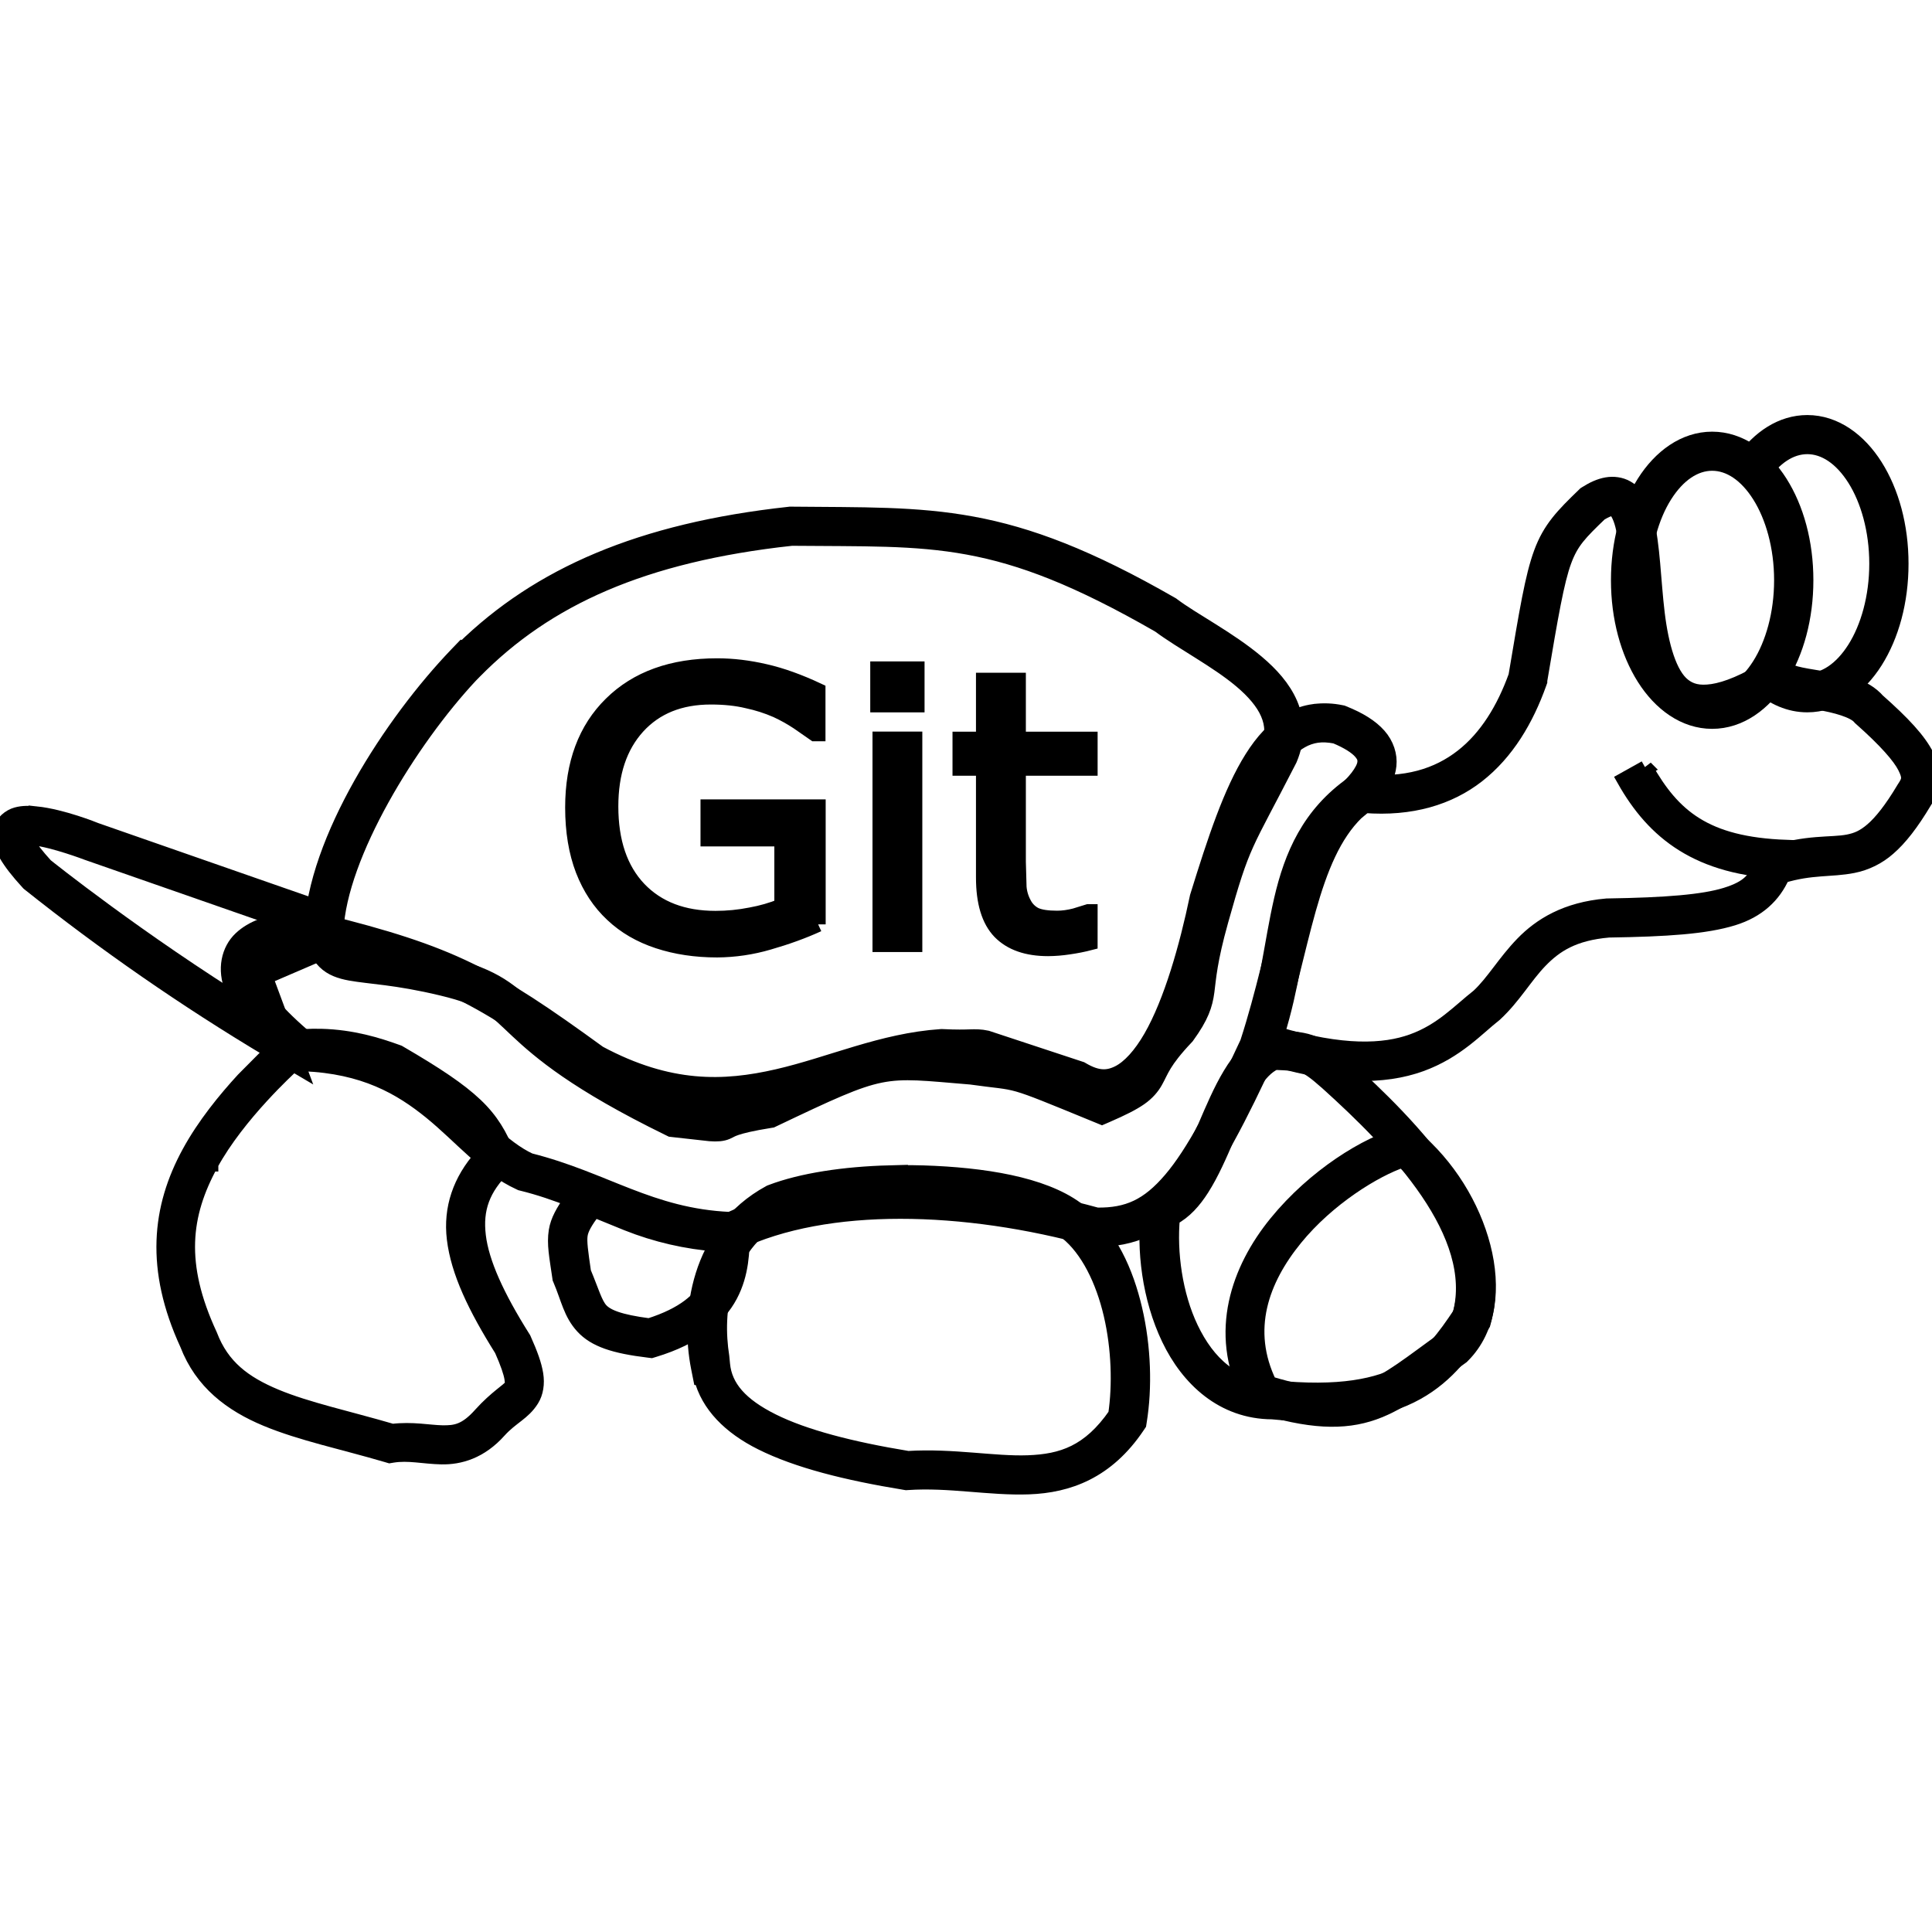
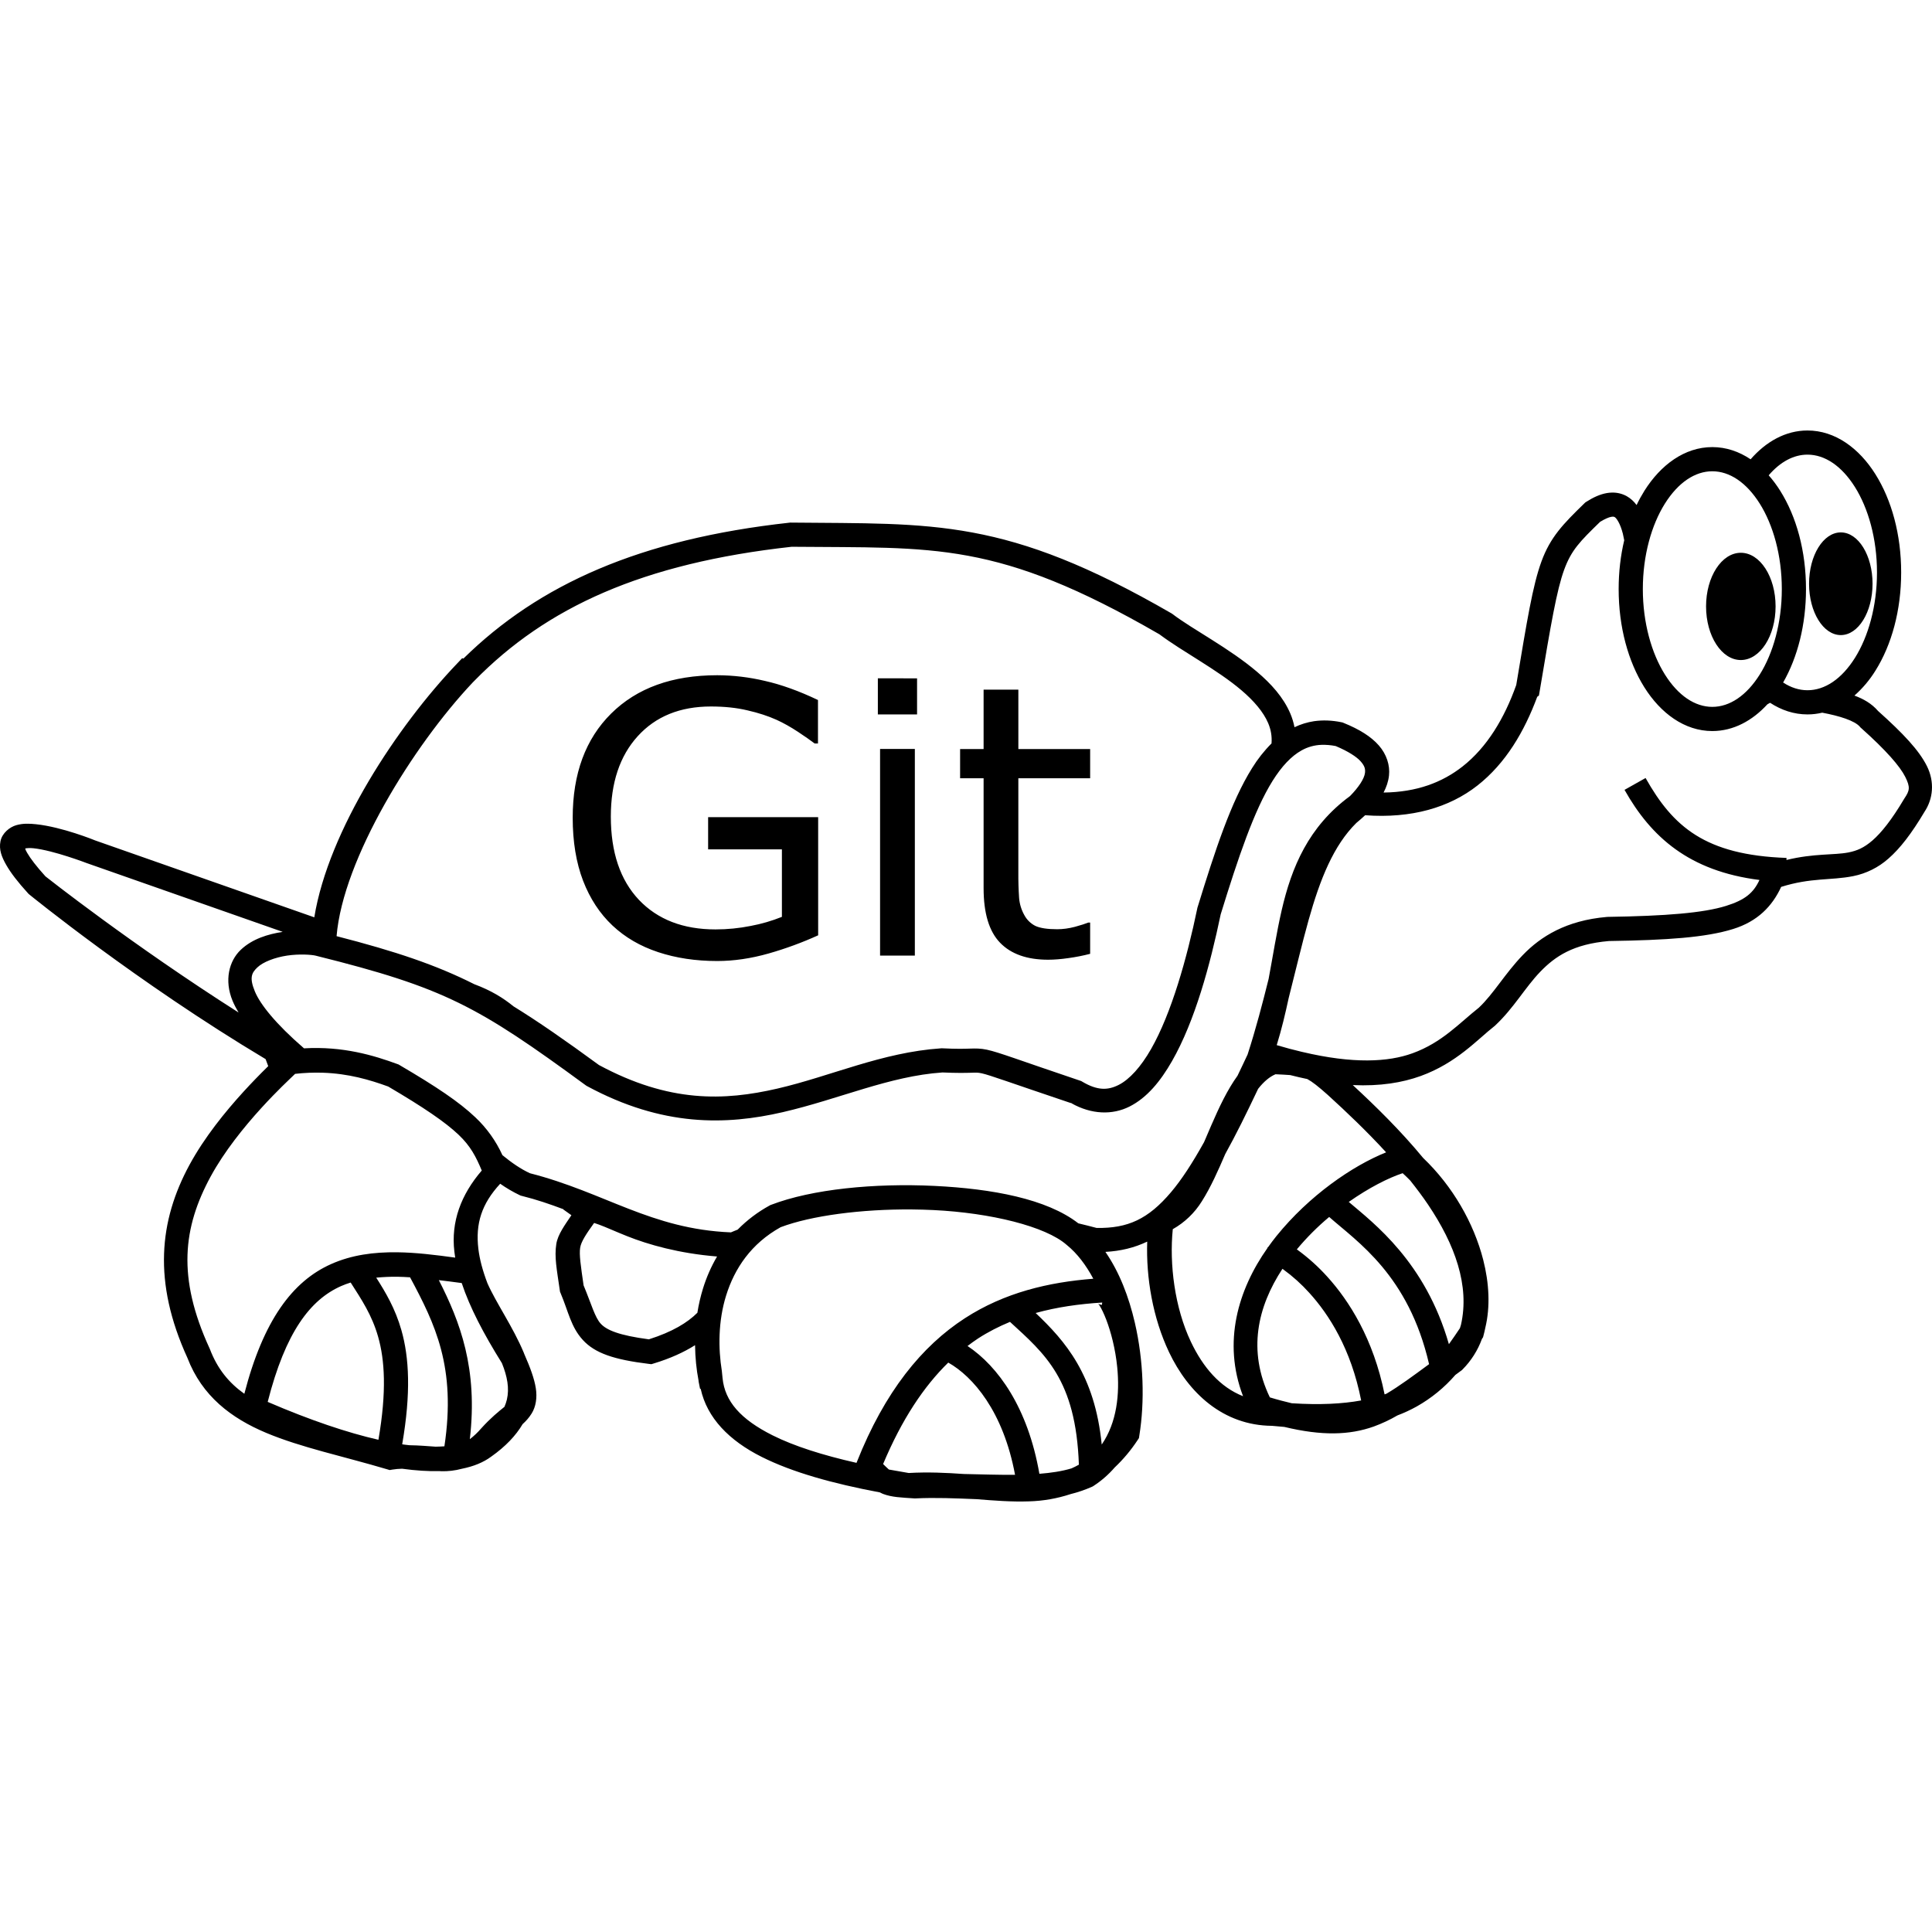
- <svg xmlns="http://www.w3.org/2000/svg" viewBox="0 0 128 128" stroke="#000">
-   <g fill-rule="evenodd">
-     <path d="M2.387 53.923c-.442-.046-.864-.059-1.296.06s-.946.512-1.056 1.061.079 1.031.384 1.56.768 1.127 1.442 1.861l.039.042.044.037a144.82 144.82 0 0015.908 11.014l1.941 1.145-.782-2.105-1.437-3.868 4.119-1.772.355-2.478-15.699-5.475-.029-.011h0c-.051-.021-2.185-.89-3.933-1.073zm-.167 1.583c1.333.139 3.54.98 3.54.98l.015.006 14.505 5.059-.044.303-4.686 2.017 1.141 3.07c-7.552-4.674-13.595-9.519-13.673-9.583-.602-.66-1.002-1.186-1.207-1.543-.137-.238-.118-.243-.132-.301a2.12 2.12 0 01.542-.008z" />
-     <path d="M52.347 34.067l-.048.006c-9.871 1.075-16.596 4.028-21.6 8.915l-.052-.021-.375.39c-4.31 4.491-9.412 12.312-9.627 18.325l-.003.099.021.096c.164.763.39 1.371.847 1.827s1.053.649 1.692.766c1.279.234 3.021.265 6.06.994 3 .719 3.477 1.377 5 2.802s3.9 3.481 10.068 6.494l.124.061.136.016 2.447.272c.467.037.83.008 1.103-.11s.285-.164.639-.283 1.01-.287 2.234-.482l.114-.018.105-.05c7.492-3.57 7.082-3.305 13.085-2.812 3.487.494 2.103-.045 8.376 2.529l.314.129.312-.135c1.047-.455 1.709-.789 2.201-1.13s.81-.73 1.016-1.094c.412-.729.508-1.302 2.049-2.932l.036-.038.031-.042c.935-1.29 1.188-2.05 1.307-2.959s.179-2.014.916-4.652v-.001c1.499-5.348 1.534-4.801 4.548-10.688l.013-.026.011-.026c.549-1.295.496-2.571.034-3.648s-1.278-1.967-2.207-2.752c-1.859-1.57-4.247-2.781-5.589-3.793l-.039-.03-.044-.025c-11.003-6.325-15.736-5.877-25.209-5.974zm.086 1.593c9.49.095 13.583-.441 24.369 5.76 1.558 1.158 3.818 2.316 5.437 3.683.822.694 1.456 1.427 1.771 2.162s.361 1.458-.034 2.398c-2.962 5.781-3.138 5.575-4.642 10.941v.001c-.763 2.732-.854 4.065-.961 4.872s-.158 1.043-1.012 2.223c-1.601 1.711-1.96 2.717-2.219 3.175-.131.232-.207.339-.537.569-.283.196-.888.493-1.649.837-5.667-2.321-5.103-2.026-8.448-2.504l-.024-.004-.024-.002c-5.955-.488-6.418-.608-13.836 2.924-1.152.19-1.901.363-2.356.515-.481.161-.75.325-.765.331s.054.014-.338-.017c-.368-.029-1.107-.118-2.243-.25-5.956-2.922-8.089-4.787-9.563-6.165-1.484-1.388-2.511-2.421-5.722-3.19-3.165-.759-5.124-.824-6.145-1.011-.511-.093-.716-.192-.847-.324-.122-.122-.259-.397-.387-.937.231-5.016 4.905-12.611 8.916-16.901l.269-.274c4.756-4.828 11.126-7.731 20.99-8.811z" />
-     <path d="M87.053 47.143c-.575.08-1.118.26-1.615.536-.994.551-1.794 1.44-2.492 2.552-1.398 2.223-2.44 5.391-3.609 9.16l-.011.036-.007.037c-.685 3.281-1.712 6.913-3.064 9.263-.676 1.175-1.429 2.002-2.147 2.362s-1.402.378-2.408-.212l-.072-.042-.079-.026-6.165-2.035c-.419-.091-.75-.088-1.123-.076s-.862.029-1.829-.019l-.047-.002-.047.003c-3.903.263-7.306 1.842-10.842 2.653-3.529.81-7.158.941-11.812-1.554-7.126-5.181-9.781-6.616-18.332-8.73-.672-.177-1.571-.193-2.562-.046s-2.052.455-2.835 1.193-1.101 2.014-.546 3.35 1.82 2.84 4.125 4.739l.294.243.277-.055c4.016.161 6.44 1.558 8.459 3.202 2.031 1.655 3.599 3.629 5.875 4.673l.069.032.074.018c4.743 1.167 7.982 3.788 13.87 3.999l.197.007.178-.084c5.945-2.839 15.061-2.6 23.552-.248l.097.027.101.002c2.477.051 4.486-.892 6.213-2.912s3.29-5.071 5.34-9.488l.019-.043.015-.045c1.11-3.405 1.752-6.635 2.524-9.371s1.673-4.943 3.178-6.412l-.055.049c1.038-.841 2.06-1.828 2.206-3.165.073-.668-.158-1.396-.674-1.978s-1.278-1.056-2.339-1.481l-.067-.027-.071-.014a5.355 5.355 0 00-1.811-.07zm.223 1.566c.361-.049.759-.025 1.204.06.861.356 1.397.723 1.661 1.02.273.308.311.502.284.755-.055.506-.711 1.362-1.626 2.102l-.029.023-.026.025c-1.842 1.797-2.801 4.293-3.598 7.119-.793 2.813-1.427 5.988-2.492 9.266-2.024 4.359-3.577 7.315-5.084 9.079-1.497 1.752-2.842 2.376-4.897 2.347-8.607-2.361-17.812-2.706-24.307.289-5.281-.233-8.302-2.647-13.273-3.901-1.796-.831-3.338-2.675-5.515-4.449-2.128-1.734-4.944-3.306-9.18-3.533-2.066-1.732-3.145-3.09-3.512-3.973-.379-.911-.214-1.228.168-1.588s1.169-.655 1.969-.774 1.64-.063 1.915.01l.006.001.006.002c8.509 2.103 10.698 3.316 17.849 8.518l.044.032.048.025c5.005 2.692 9.214 2.578 12.962 1.718 3.743-.859 7.059-2.374 10.576-2.614a22.85 22.85 0 001.88.02c.369-.012.458-.019.729.04.543.118 1.835.598 5.998 1.989l-.151-.069c1.357.795 2.782.843 3.942.261s2.054-1.667 2.816-2.993c1.514-2.633 2.521-6.319 3.222-9.656v-.002c1.163-3.749 2.218-6.847 3.436-8.784.609-.969 1.247-1.634 1.915-2.005a2.98 2.98 0 011.057-.36z" />
-     <path d="M21.285 68.661a13.77 13.77 0 00-2.184.117l.106.789-.566-.555-2.508 2.524c-1.204 1.311-2.582 2.992-3.579 4.82-2.004 3.665-2.441 7.697-.139 12.7.967 2.519 2.905 3.976 5.229 4.943s5.075 1.53 7.995 2.389l.176.052.182-.03c1.07-.176 2.068.086 3.257.109s2.567-.351 3.817-1.758l-.006.006c.824-.907 1.594-1.149 2.153-2.046.28-.448.376-1.046.275-1.673s-.358-1.338-.791-2.305l-.023-.052-.03-.047c-1.733-2.752-2.745-4.976-2.959-6.761s.263-3.15 1.726-4.586l.374-.368-.191-.488c-.471-1.2-1.048-2.215-2.112-3.222s-2.582-2.023-5.022-3.445l-.062-.036-.068-.025c-1.329-.482-2.998-.998-5.052-1.053zm-.039 1.588c1.78.044 3.217.485 4.475.938 2.354 1.375 3.776 2.344 4.664 3.185.77.729 1.161 1.396 1.53 2.247-1.425 1.6-2.053 3.44-1.812 5.453.261 2.182 1.389 4.54 3.148 7.344.396.89.603 1.511.664 1.885s.021.46-.055.583c-.153.245-.973.709-1.981 1.818l-.002.003-.003.004c-1 1.125-1.665 1.238-2.586 1.22-.862-.017-1.972-.255-3.295-.095-2.954-.864-5.646-1.436-7.728-2.303-2.108-.878-3.562-1.977-4.354-4.048l-.01-.025-.011-.024c-2.166-4.679-1.76-7.964.074-11.319h.001v-.001c.897-1.645 2.202-3.25 3.355-4.506 1.054-1.148 1.837-1.861 2.254-2.267a12.79 12.79 0 011.676-.093zm18.173 8.309a1.53 1.53 0 00-.892.14l-1.011.486.331.33c-.516.73-.884 1.358-.992 2.041-.137.865.033 1.675.232 3.047l.014.101.04.094c.522 1.228.677 2.218 1.476 3.084s2.057 1.294 4.369 1.571l.167.021.162-.049c2.737-.827 4.279-2.142 5.055-3.601s.789-2.963.812-4.109l.016-.784-.789-.027c-2.77-.096-4.786-.752-6.274-1.342l-1.892-.77c-.271-.098-.543-.197-.826-.234zm-.087 1.608c.004.018.031.001.366.122l1.847.753a20.236 20.236 0 005.991 1.382c-.042.911-.136 1.825-.579 2.658-.549 1.031-1.616 2.023-3.944 2.761-2.014-.26-2.824-.61-3.214-1.034s-.602-1.237-1.139-2.52c-.192-1.321-.296-2.027-.223-2.484.066-.416.325-.866.895-1.637z" />
-     <path d="M58.923 77.706c-2.972.08-5.809.502-7.839 1.278l-.05.019-.046.025c-2.367 1.286-3.747 3.333-4.412 5.458s-.652 4.334-.294 6.133l.128.642h.056c.466 1.828 1.897 3.273 3.995 4.319 2.375 1.183 5.595 1.996 9.488 2.632l.092.015.092-.006c2.77-.188 5.439.379 8.035.284s5.163-1.007 7.185-4.019l.097-.144.027-.171c.363-2.229.287-4.917-.299-7.43s-1.668-4.865-3.484-6.33c-2.036-1.767-5.806-2.478-9.78-2.671a39.863 39.863 0 00-2.993-.032zm.04 1.598a36.27 36.27 0 012.875.024c3.813.185 7.432 1.078 8.817 2.289l.013.011.013.011c1.394 1.122 2.404 3.163 2.939 5.46.519 2.228.59 4.667.298 6.629-1.746 2.519-3.548 3.105-5.807 3.187-2.27.082-4.961-.465-7.953-.284-3.788-.621-6.877-1.426-8.98-2.473-2.113-1.053-3.163-2.241-3.31-3.768l-.049-.506c-.236-1.489-.235-3.259.286-4.924.564-1.8 1.662-3.43 3.608-4.504 1.733-.652 4.418-1.063 7.251-1.15zm25.212-10.54l-.149.053c-1.111.397-1.877 1.321-2.513 2.376s-1.155 2.287-1.669 3.483l-1.578 3.22c-.553.866-1.119 1.388-1.684 1.538l.205.76-.687-.084c-.33 2.662.068 5.896 1.347 8.572s3.576 4.836 6.84 4.852c4.516.454 7.47-.112 9.566-1.273 2.109-1.168 3.276-2.89 4.322-4.453l.071-.107.034-.124c.906-3.292-.375-6.588-2.348-9.497s-4.676-5.505-6.893-7.508l-.003-.002-.003-.002c-.896-.796-1.49-1.256-2.212-1.504s-1.405-.244-2.489-.292zm.296 1.618c.89.04 1.476.064 1.83.185.395.135.808.423 1.666 1.186 2.184 1.973 4.8 4.505 6.638 7.215 1.816 2.677 2.82 5.457 2.142 8.084-1.007 1.502-1.978 2.879-3.674 3.818-1.746.967-4.337 1.524-8.693 1.076l-.04-.004h-.04c-2.58-.01-4.292-1.611-5.407-3.943-1.057-2.211-1.432-5.023-1.222-7.306.805-.42 1.429-1.132 1.947-1.944.656-1.028 1.182-2.247 1.698-3.447s1.022-2.381 1.57-3.29c.516-.856 1.058-1.4 1.584-1.629z" />
-     <path d="M93.317 75.051l-.401.105c-2.342.615-5.822 2.768-8.357 5.881-2.493 3.062-3.968 7.219-1.844 11.453v.43l.557.177c3.468 1.101 5.759 1.178 7.737.478s3.519-2.063 5.781-3.671l.053-.038.047-.047c1.797-1.785 2.056-4.542 1.366-7.22s-2.328-5.374-4.621-7.284zm-.39 1.801c1.836 1.658 3.212 3.942 3.778 6.142.597 2.32.311 4.424-.929 5.676-2.265 1.616-3.738 2.851-5.305 3.406-1.528.541-3.305.529-6.372-.403-1.74-3.575-.531-6.888 1.706-9.635 2.155-2.647 5.27-4.566 7.123-5.186zm14.199-44.74a2.14 2.14 0 00-.682.011c-.452.08-.891.28-1.359.578l-.068.043-.058.057c-1.408 1.359-2.255 2.224-2.844 3.825-.584 1.588-.948 3.828-1.679 8.17-.785 2.174-1.929 4.066-3.549 5.329-1.633 1.273-3.752 1.96-6.701 1.651l-.298-.031-.246.171c-2.906 2.024-4.062 4.77-4.737 7.686s-.939 6.046-2.059 9.21l-.271.766.777.253c5.048 1.647 8.377 1.53 10.763.672s3.76-2.409 4.887-3.286l.027-.022.026-.024c1.233-1.146 1.977-2.492 2.978-3.526s2.2-1.827 4.547-2.03c3.871-.06 6.416-.23 8.234-.791 1.651-.51 2.685-1.493 3.269-2.808 1.938-.59 3.218-.383 4.68-.671a4.99 4.99 0 002.342-1.158c.767-.664 1.525-1.636 2.392-3.086.556-.83.685-1.947.152-3.005s-1.572-2.17-3.292-3.693l.079.081c-.956-1.123-2.49-1.322-3.783-1.536-.647-.107-1.249-.199-1.676-.314s-.599-.282-.567-.227l-.421-.703-.696.438c-1.636 1.031-2.909 1.534-3.835 1.673s-1.478-.035-1.938-.398c-.92-.724-1.464-2.612-1.727-4.782s-.296-4.513-.734-6.229c-.219-.858-.529-1.652-1.301-2.083a1.85 1.85 0 00-.633-.211zm-.401 1.578c.159-.028.197-.009.249.02.105.059.359.4.534 1.086.35 1.373.419 3.75.696 6.029s.708 4.567 2.323 5.838c.807.636 1.912.914 3.172.724 1.121-.169 2.422-.732 3.92-1.617a3.46 3.46 0 00.941.399c.571.153 1.202.243 1.831.347 1.258.208 2.443.547 2.823.994l.037.043.042.037c1.663 1.473 2.578 2.528 2.925 3.217s.289.905-.054 1.414l-.012.018-.011.019c-.825 1.384-1.507 2.226-2.087 2.727s-1.041.687-1.602.798c-1.123.222-2.758-.019-5.185.804l-.37.125-.128.368c-.418 1.201-.933 1.761-2.429 2.223s-3.97.663-7.835.722h-.029l-.028.002c-2.688.231-4.381 1.287-5.568 2.513s-1.927 2.545-2.916 3.465c-1.297 1.02-2.432 2.294-4.393 2.999-1.873.674-4.619.813-8.969-.488.971-3.091 1.279-6.032 1.865-8.561.621-2.681 1.549-4.856 3.926-6.591 3.103.243 5.607-.527 7.483-1.989 1.954-1.523 3.239-3.716 4.09-6.098l.046-.129v-.07c.734-4.359 1.12-6.58 1.607-7.907.479-1.304 1.051-1.869 2.381-3.153.317-.193.576-.302.725-.328z" />
-   </g>
-   <path d="M109.014 50.88l-1.396.779c1.968 3.481 4.884 5.867 10.673 6.073l.057-1.591c-5.399-.192-7.522-2.056-9.335-5.262z" />
-   <g fill-rule="evenodd">
-     <path d="M119.738 27.998c-1.707 0-3.197 1.019-4.262 2.529a5.44 5.44 0 011.201 1.074c.867-1.314 1.948-2.012 3.061-2.012 1.147 0 2.264.74 3.145 2.135s1.461 3.399 1.461 5.623-.58 4.233-1.461 5.625-1.997 2.131-3.145 2.131c-.787 0-1.557-.347-2.248-1.014a7.43 7.43 0 01-.922 1.314c.906.803 1.985 1.291 3.17 1.291 1.837 0 3.424-1.174 4.5-2.875s1.707-3.973 1.707-6.471-.631-4.766-1.707-6.469-2.662-2.881-4.5-2.881v-.002z" />
-     <path d="M113.434 29.099c-1.837 0-3.423 1.175-4.499 2.876s-1.705 3.972-1.705 6.466.63 4.768 1.705 6.47 2.662 2.877 4.499 2.877 3.426-1.175 4.502-2.877 1.705-3.973 1.705-6.47-.63-4.765-1.706-6.466-2.663-2.876-4.501-2.876zm0 1.591c1.15 0 2.265.739 3.145 2.132s1.46 3.396 1.46 5.62-.58 4.23-1.46 5.623-1.995 2.132-3.145 2.132-2.262-.739-3.142-2.132-1.46-3.397-1.46-5.623.58-4.227 1.46-5.62 1.995-2.132 3.142-2.132z" />
-   </g>
-   <path d="M60.606 62.574h-2.301V48.969h2.301zm.148-15.879h-2.598V44.32h2.598zm-6.551 14.543c-.996.457-2.09.852-3.273 1.191a12.424 12.424 0 01-3.418.504c-1.422 0-2.723-.195-3.91-.586s-2.191-.973-3.023-1.758c-.844-.785-1.492-1.766-1.949-2.941-.457-1.191-.687-2.574-.687-4.152 0-2.898.852-5.187 2.551-6.855 1.707-1.684 4.047-2.527 7.02-2.527 1.039 0 2.094.129 3.172.379 1.086.246 2.258.668 3.504 1.254v2.863h-.219l-1.102-.766a10.7 10.7 0 00-1.422-.793 9.928 9.928 0 00-1.926-.617c-.707-.172-1.516-.258-2.426-.258-2.039 0-3.656.648-4.852 1.957-1.184 1.305-1.777 3.063-1.777 5.293 0 2.344.621 4.172 1.863 5.48 1.242 1.297 2.934 1.941 5.074 1.941a11.82 11.82 0 002.34-.23 10.324 10.324 0 002.059-.594v-4.445H46.91v-2.117h7.293v7.781zm18.016 1.219c-.434.113-.906.207-1.422.281a9.48 9.48 0 01-1.359.109c-1.398 0-2.461-.375-3.187-1.117-.727-.754-1.09-1.949-1.09-3.598v-7.238h-1.555v-1.918h1.555V45.07h2.305v3.906h4.754v1.918h-4.754v6.207l.047 1.68a2.78 2.78 0 00.344 1.121 1.67 1.67 0 00.734.715c.32.145.801.219 1.445.219.379 0 .77-.055 1.18-.16l.883-.273h.121z" />
+ <svg xmlns="http://www.w3.org/2000/svg" viewBox="0 0 128 128">
+   <path d="M119.75 28.521c-1.457 0-2.755.746-3.768 1.909l-.002-.002c-.76-.51-1.616-.807-2.535-.807-1.837 0-3.424 1.184-4.5 2.897a9.615 9.615 0 0 0-.517.943 2.093 2.093 0 0 0-.659-.592 1.935 1.935 0 0 0-.974-.234 2.141 2.141 0 0 0-.342.033c-.452.08-.89.28-1.36.58l-.068.045-.058.057c-1.408 1.368-2.254 2.239-2.842 3.85-.58 1.587-.949 3.869-1.67 8.183-.784 2.205-1.932 4.123-3.56 5.4-1.346 1.055-3.03 1.7-5.23 1.725.183-.35.316-.722.36-1.131.073-.673-.158-1.404-.674-1.99-.515-.586-1.276-1.065-2.337-1.494l-.069-.028-.072-.015a5.662 5.662 0 0 0-.926-.114 5.072 5.072 0 0 0-.887.045 4.594 4.594 0 0 0-1.296.399 4.522 4.522 0 0 0-.274-.9c-.461-1.085-1.277-1.98-2.207-2.77-1.86-1.58-4.248-2.8-5.59-3.819l-.039-.03-.043-.026c-11.006-6.36-15.737-5.913-25.215-6.012h-.046l-.05.006c-9.88 1.087-16.593 4.08-21.599 9.004l-.08-.026-.348.366c-3.934 4.123-8.51 11.027-9.45 16.802l-14.505-5.09c-.084-.034-2.2-.896-3.935-1.078a4.963 4.963 0 0 0-.653-.033 2.635 2.635 0 0 0-.644.094c-.432.12-.945.516-1.055 1.068-.11.553.079 1.038.383 1.57.304.533.769 1.136 1.443 1.876l.04.043.044.037S9.06 65.069 17.598 70.17l.172.465a42.998 42.998 0 0 0-1.637 1.693c-1.204 1.32-2.583 3.012-3.58 4.848-2.004 3.694-2.44 7.748-.135 12.79.969 2.529 2.903 3.995 5.225 4.968 2.326.974 5.076 1.54 7.998 2.408l.177.053.182-.032c.215-.036.429-.05.64-.056.912.124 1.743.177 2.495.158.041.001.079.007.12.008.432.008.888-.039 1.354-.166.758-.153 1.406-.411 1.932-.8.957-.675 1.64-1.4 2.084-2.155.217-.198.419-.415.598-.704.28-.45.376-1.052.275-1.683-.099-.618-.35-1.32-.766-2.264-.01-.026-.018-.052-.029-.078-.718-1.719-1.838-3.304-2.41-4.607-.314-.826-.518-1.583-.6-2.274-.198-1.672.212-2.979 1.446-4.316a9.02 9.02 0 0 0 1.3.76l.069.03.074.018c.97.24 1.868.551 2.748.881l-.018.008.545.389c-.437.651-.9 1.275-1 1.902-.137.87.032 1.684.23 3.064l.015.102.04.096c.523 1.237.677 2.232 1.475 3.103.799.872 2.057 1.3 4.37 1.582l.167.02.162-.049c1.094-.332 1.994-.744 2.733-1.21.01.82.091 1.61.23 2.335l-.004-.004c.001.007.005.013.006.02.003.018 0 .04.004.058l.094.475.045.013c.418 1.918 1.88 3.422 4.039 4.504 2.028 1.017 4.68 1.76 7.836 2.354.067.032.13.071.201.098.603.225 1.187.237 2.055.296l.047.004.046-.002c1.316-.065 2.676-.005 4.032.05 1.18.094 2.345.187 3.494.146a9.634 9.634 0 0 0 2.752-.48 8.64 8.64 0 0 0 1.422-.487l.056-.027.053-.034a6.672 6.672 0 0 0 1.395-1.218 10.233 10.233 0 0 0 1.507-1.797l.098-.147.027-.172c.363-2.242.287-4.945-.298-7.476-.396-1.711-1.023-3.35-1.95-4.69.996-.053 1.917-.273 2.77-.681-.082 2.386.368 5.055 1.447 7.326 1.277 2.686 3.57 4.855 6.824 4.879.277.028.548.052.813.072 2.495.6 4.316.547 5.928-.027a9.796 9.796 0 0 0 1.566-.735 9.645 9.645 0 0 0 1.275-.591 9.685 9.685 0 0 0 2.563-2.092c.13-.096.243-.182.379-.28l.053-.037.046-.047a5.573 5.573 0 0 0 1.282-2.021l.072-.107.033-.125c.046-.167.083-.334.117-.5.339-1.398.257-2.968-.138-4.512-.623-2.433-2.022-4.877-3.975-6.742-1.492-1.807-3.16-3.442-4.666-4.832 1.812.084 3.28-.16 4.498-.6 2.386-.864 3.76-2.424 4.887-3.305l.03-.023.024-.024c1.232-1.154 1.976-2.51 2.977-3.55s2.201-1.839 4.553-2.041c3.867-.06 6.413-.232 8.23-.797 1.62-.504 2.591-1.506 3.182-2.79 1.982-.623 3.287-.419 4.767-.712a4.982 4.982 0 0 0 2.344-1.166c.767-.668 1.526-1.65 2.393-3.108.553-.834.684-1.956.152-3.02-.524-1.048-1.569-2.157-3.234-3.648-.431-.5-.98-.805-1.567-1.021a7.361 7.361 0 0 0 1.389-1.647c1.076-1.712 1.707-4 1.707-6.511 0-2.513-.631-4.797-1.707-6.51s-2.663-2.895-4.5-2.895zm0 1.6c1.148 0 2.264.745 3.145 2.147.88 1.402 1.46 3.417 1.46 5.658 0 2.24-.58 4.258-1.46 5.66-.881 1.402-1.997 2.144-3.145 2.144-.554 0-1.098-.175-1.613-.511.958-1.673 1.515-3.832 1.515-6.192 0-2.512-.631-4.797-1.707-6.51a7.893 7.893 0 0 0-.765-1.027c.769-.897 1.658-1.369 2.57-1.369zm-6.305 1.102c1.148 0 2.264.744 3.145 2.146.88 1.402 1.46 3.418 1.46 5.658s-.58 4.259-1.46 5.66c-.88 1.402-1.997 2.145-3.145 2.145s-2.262-.743-3.142-2.145c-.88-1.401-1.461-3.42-1.461-5.66s.58-4.256 1.46-5.658c.881-1.402 1.995-2.146 3.143-2.146zm-6.545 3.01a.211.211 0 0 1 .084.03c.105.06.359.404.534 1.094.033.134.062.284.091.436-.24 1.01-.369 2.1-.369 3.234 0 2.513.63 4.8 1.705 6.512 1.076 1.713 2.663 2.895 4.5 2.895 1.4 0 2.653-.687 3.647-1.77l.18-.103c.746.488 1.581.771 2.478.771.334 0 .66-.04.977-.115 1.13.212 2.152.526 2.5.937l.035.043.043.037c1.662 1.482 2.577 2.543 2.924 3.237.347.693.288.911-.055 1.424l-.012.017-.011.02c-.826 1.392-1.507 2.237-2.086 2.742-.58.504-1.04.691-1.602.803-.947.187-2.263.051-4.105.498l.004-.135c-5.399-.192-7.523-2.073-9.338-5.295l-1.395.785c1.763 3.13 4.284 5.383 8.94 5.97-.397.86-.96 1.327-2.221 1.72-1.496.465-3.972.667-7.836.726l-.027.002-.03.002c-2.689.232-4.38 1.294-5.568 2.527-1.184 1.23-1.923 2.555-2.908 3.483-1.3 1.026-2.435 2.312-4.4 3.023-1.608.582-3.923.71-7.292-.088-.005 0-.01 0-.015-.002a30.424 30.424 0 0 1-1.686-.45c.328-1.062.572-2.097.791-3.114.47-1.841.877-3.59 1.319-5.166.768-2.744 1.664-4.958 3.162-6.438.2-.163.394-.337.586-.513 3.07.225 5.577-.508 7.439-1.969 1.879-1.473 3.112-3.586 3.963-5.879l.111-.082.055-.316c.742-4.438 1.127-6.675 1.617-8.018.48-1.312 1.051-1.88 2.383-3.176.315-.192.574-.301.723-.328a.563.563 0 0 1 .166-.012zm15.059 1.04a2.103 3.402 0 0 0-2.104 3.403 2.103 3.402 0 0 0 2.104 3.4 2.103 3.402 0 0 0 2.102-3.4 2.103 3.402 0 0 0-2.102-3.403zm-69.51.952c9.481.095 13.575-.435 24.354 5.793l.006.003c1.558 1.166 3.817 2.33 5.437 3.708.822.698 1.457 1.438 1.772 2.177.185.435.26.872.224 1.348a8.98 8.98 0 0 0-1.289 1.635c-1.398 2.236-2.442 5.425-3.611 9.22l-.012.036-.006.037c-.685 3.301-1.713 6.957-3.064 9.322-.676 1.182-1.43 2.013-2.147 2.375-.717.362-1.4.381-2.406-.213l-.072-.043-.08-.027c-4.15-1.397-5.328-1.866-6.168-2.05-.42-.09-.75-.086-1.123-.073-.373.012-.863.029-1.83-.02l-.047-.002-.047.004c-3.903.263-7.306 1.851-10.842 2.668-3.529.815-7.159.946-11.812-1.56-2.224-1.628-3.997-2.861-5.665-3.89-.687-.558-1.469-1.046-2.6-1.468-2.522-1.272-5.209-2.176-9.122-3.182.423-5.103 5.055-12.599 9.008-16.795l.134-.136c4.759-4.858 11.137-7.777 21.008-8.867zm62.885.398a2.303 3.552 0 0 0-2.303 3.553 2.303 3.552 0 0 0 2.303 3.553 2.303 3.552 0 0 0 2.303-3.553 2.303 3.552 0 0 0-2.303-3.553zm-67.82 8.113c-2.974 0-5.315.846-7.022 2.537-1.699 1.684-2.549 3.984-2.549 6.9 0 1.594.23 2.986.688 4.179.457 1.184 1.106 2.174 1.947 2.966.834.785 1.843 1.372 3.027 1.764 1.185.392 2.489.588 3.91.588 1.103 0 2.242-.167 3.419-.502a23.57 23.57 0 0 0 3.271-1.201v-7.828h-7.29v2.132h4.888v4.473a10.85 10.85 0 0 1-2.059.6 11.91 11.91 0 0 1-2.34.232c-2.14 0-3.832-.652-5.074-1.959-1.242-1.316-1.861-3.156-1.861-5.517 0-2.24.593-4.014 1.777-5.32 1.193-1.316 2.81-1.973 4.852-1.973.906 0 1.716.086 2.427.257.72.164 1.359.372 1.922.625.466.213.94.479 1.422.797.482.32.85.576 1.104.772h.22v-2.88c-1.25-.596-2.419-1.018-3.505-1.263a13.848 13.848 0 0 0-3.174-.379Zm10.646.205v2.391h2.598v-2.39zm7.006.75v3.934h-1.557v1.938h1.557v7.279c0 1.658.363 2.863 1.09 3.615.727.752 1.788 1.127 3.185 1.127.4 0 .855-.036 1.362-.11a12.47 12.47 0 0 0 1.42-.28h.002v-2.071h-.123c-.18.074-.475.167-.883.281-.409.107-.8.16-1.176.16-.646 0-1.129-.073-1.447-.22a1.692 1.692 0 0 1-.735-.723 2.758 2.758 0 0 1-.343-1.129 22.512 22.512 0 0 1-.05-1.691v-6.239h4.757v-1.937h-4.756v-3.934zm22.383 3.657a4.14 4.14 0 0 1 .945.08c.84.354 1.395.72 1.654 1.015.273.31.313.506.286.76-.042.382-.421.961-.995 1.541-2.748 2.018-3.869 4.712-4.527 7.572-.338 1.468-.572 2.988-.863 4.541-.403 1.618-.84 3.298-1.393 5.008-.235.51-.445.935-.668 1.406a9.9 9.9 0 0 0-.468.713c-.637 1.062-1.156 2.303-1.67 3.506l-.079.182c-.77 1.382-1.488 2.49-2.195 3.322-1.504 1.772-2.853 2.396-4.924 2.36-.401-.111-.807-.204-1.21-.305-2.088-1.623-5.71-2.292-9.524-2.479-3.985-.194-8.124.213-10.83 1.252l-.05.018-.048.027a9.052 9.052 0 0 0-2.117 1.598c-.147.063-.302.117-.447.183-5.307-.217-8.344-2.648-13.317-3.918-.625-.288-1.22-.705-1.822-1.197a7.98 7.98 0 0 0-1.797-2.51c-1.064-1.012-2.583-2.032-5.023-3.462l-.063-.038-.066-.023c-1.569-.576-3.61-1.195-6.197-1.045-1.883-1.628-2.904-2.92-3.254-3.767-.38-.917-.214-1.236.168-1.598.382-.363 1.168-.66 1.968-.78.801-.12 1.64-.063 1.914.01l.006.002.006.002c8.513 2.118 10.702 3.337 17.854 8.577l.043.03.049.028c5.005 2.706 9.216 2.59 12.964 1.725 3.747-.866 7.064-2.393 10.584-2.631.932.042 1.52.031 1.873.02.37-.013.457-.02.729.038.54.118 1.844.604 5.94 1.983-.031-.017-.062-.03-.092-.049l.152.068-.06-.02c1.328.75 2.715.79 3.85.218 1.16-.585 2.053-1.678 2.815-3.012 1.515-2.65 2.522-6.36 3.223-9.719 1.164-3.776 2.218-6.893 3.438-8.844.61-.975 1.247-1.644 1.916-2.017a2.875 2.875 0 0 1 1.322-.371zm-29.242.271v13.69h2.304v-13.69ZM1.895 56.188a2.21 2.21 0 0 1 .322.011c1.333.14 3.539.987 3.539.987l.015.005 12.958 4.547c-.976.152-2.01.461-2.778 1.19-.783.742-1.1 2.029-.545 3.373.105.252.241.513.399.78-7.053-4.486-12.72-8.96-12.793-9.019-.6-.662-1.002-1.192-1.207-1.55-.137-.24-.119-.244-.133-.303.065-.008.135-.018.223-.021zm19.48 14.882c1.717.056 3.125.47 4.346.916 2.342 1.378 3.78 2.355 4.666 3.198.798.759 1.152 1.463 1.531 2.367-1.37 1.59-2.051 3.39-1.814 5.38a8.9 8.9 0 0 0 .054.39c-1.33-.183-2.622-.34-3.838-.354-1.56-.02-3.025.176-4.38.78-2.568 1.141-4.497 3.742-5.752 8.595-1.021-.726-1.783-1.649-2.282-2.96l-.01-.025-.011-.023c-2.165-4.712-1.759-8.012.074-11.393l.002-.002c.897-1.65 2.201-3.267 3.353-4.53 1.048-1.149 1.82-1.858 2.237-2.263a12.582 12.582 0 0 1 1.824-.076zm63.13.102c.385.018.697.033.975.055.388.098.768.188 1.133.263.323.174.716.48 1.36 1.055 1.223 1.112 2.58 2.404 3.861 3.8-2.247.902-5.1 2.869-7.266 5.546a15.15 15.15 0 0 0-.562.746l-.041.023.006.028c-1.942 2.752-2.986 6.23-1.615 9.814-1.53-.602-2.65-1.908-3.456-3.604-1.075-2.263-1.434-5.147-1.2-7.462a5.355 5.355 0 0 0 1.925-1.846c.595-.94 1.081-2.039 1.553-3.137.683-1.225 1.406-2.69 2.176-4.316.382-.485.771-.806 1.152-.965zm8.425 6.555c.17.155.337.318.5.484.416.524.818 1.056 1.183 1.598 1.778 2.638 2.772 5.375 2.178 7.97a4.95 4.95 0 0 1-.068.217c-.242.361-.482.717-.73 1.059-1.563-5.447-4.961-7.999-6.634-9.424 1.325-.931 2.615-1.59 3.57-1.904zm-32.518 2.402c.477.004.954.018 1.428.04 3.814.187 7.435 1.084 8.822 2.302l.012.01.012.01c.677.548 1.262 1.319 1.748 2.228-2.975.232-5.885.918-8.508 2.617-2.841 1.84-5.303 4.845-7.164 9.541l-.016.041c-2.248-.51-4.138-1.11-5.566-1.826-2.113-1.06-3.16-2.253-3.309-3.791l-.047-.47c-.243-1.504-.244-3.304.281-4.993.564-1.812 1.667-3.45 3.614-4.533 2.026-.766 5.354-1.203 8.693-1.176zm27.65.498c1.865 1.65 5.256 3.85 6.618 9.752-1.07.788-1.983 1.463-2.826 1.959l-.122.043c-.739-3.675-2.347-6.2-3.798-7.799a12.773 12.773 0 0 0-1.979-1.781l-.037-.026a16.906 16.906 0 0 1 2.144-2.148zm-48.7.398c.028.015.029.001.337.114.434.158 1.061.446 1.848.76 1.404.56 3.429 1.142 5.96 1.347a10.079 10.079 0 0 0-.93 2.115 11.555 11.555 0 0 0-.374 1.612c-.657.658-1.657 1.267-3.213 1.761-1.991-.263-2.804-.614-3.191-1.037-.388-.423-.606-1.264-1.135-2.54-.188-1.304-.299-2.037-.227-2.493.064-.404.4-.912.924-1.639zm45.603 3.037.056.04a11.15 11.15 0 0 1 1.727 1.556c1.297 1.429 2.761 3.702 3.432 7.125-1.235.227-2.74.306-4.598.186-.454-.108-.93-.23-1.451-.389-1.491-3.1-.815-6.005.834-8.517Zm-58.639.526c.272.003.555.02.842.037 1.656 3.092 3.065 5.943 2.275 11.197-.184.014-.38.02-.584.024-.507-.034-1.088-.088-1.732-.096-.115-.014-.223-.022-.342-.04-.044-.005-.093-.016-.139-.022.59-3.405.462-5.756-.052-7.561-.41-1.44-1.05-2.51-1.668-3.479.449-.042.91-.066 1.4-.06zm2.748.225c.498.06.993.12 1.516.193.534 1.612 1.442 3.347 2.658 5.297l.01.021c.35.867.498 1.657.324 2.403a2.924 2.924 0 0 1-.162.48c-.366.295-.905.724-1.541 1.43l-.002.004-.004.002a5.04 5.04 0 0 1-.746.707c.545-4.678-.645-7.778-2.053-10.537zm-5.842.158c.723 1.132 1.409 2.148 1.82 3.595.435 1.526.576 3.598.02 6.823-2.053-.468-4.526-1.298-7.336-2.51 1.18-4.631 2.82-6.764 4.856-7.67a6.11 6.11 0 0 1 .64-.238zm49.793 1.326-.023.156c-.245-.036-.274-.118-.266-.11.008.01.06.07.12.165.118.189.278.512.433.916.31.807.611 1.945.73 3.16.176 1.784-.026 3.664-1.027 5.12-.462-4.64-2.43-6.865-4.377-8.714 1.408-.391 2.884-.599 4.41-.693zm-6.11 1.281c2.305 2.116 4.367 3.813 4.564 9.461-.16.091-.323.171-.487.244-.64.195-1.362.299-2.13.36-.76-4.383-2.739-7.122-4.76-8.467.229-.172.458-.344.693-.496.682-.442 1.39-.8 2.12-1.102zm-4.09 2.697c1.624.918 3.64 3.212 4.425 7.436-1.075.008-2.216-.029-3.396-.055-1.158-.081-2.377-.139-3.649-.066a80.275 80.275 0 0 1-1.314-.23c-.125-.105-.262-.251-.383-.364 1.245-2.966 2.7-5.142 4.316-6.72z" />
</svg>
